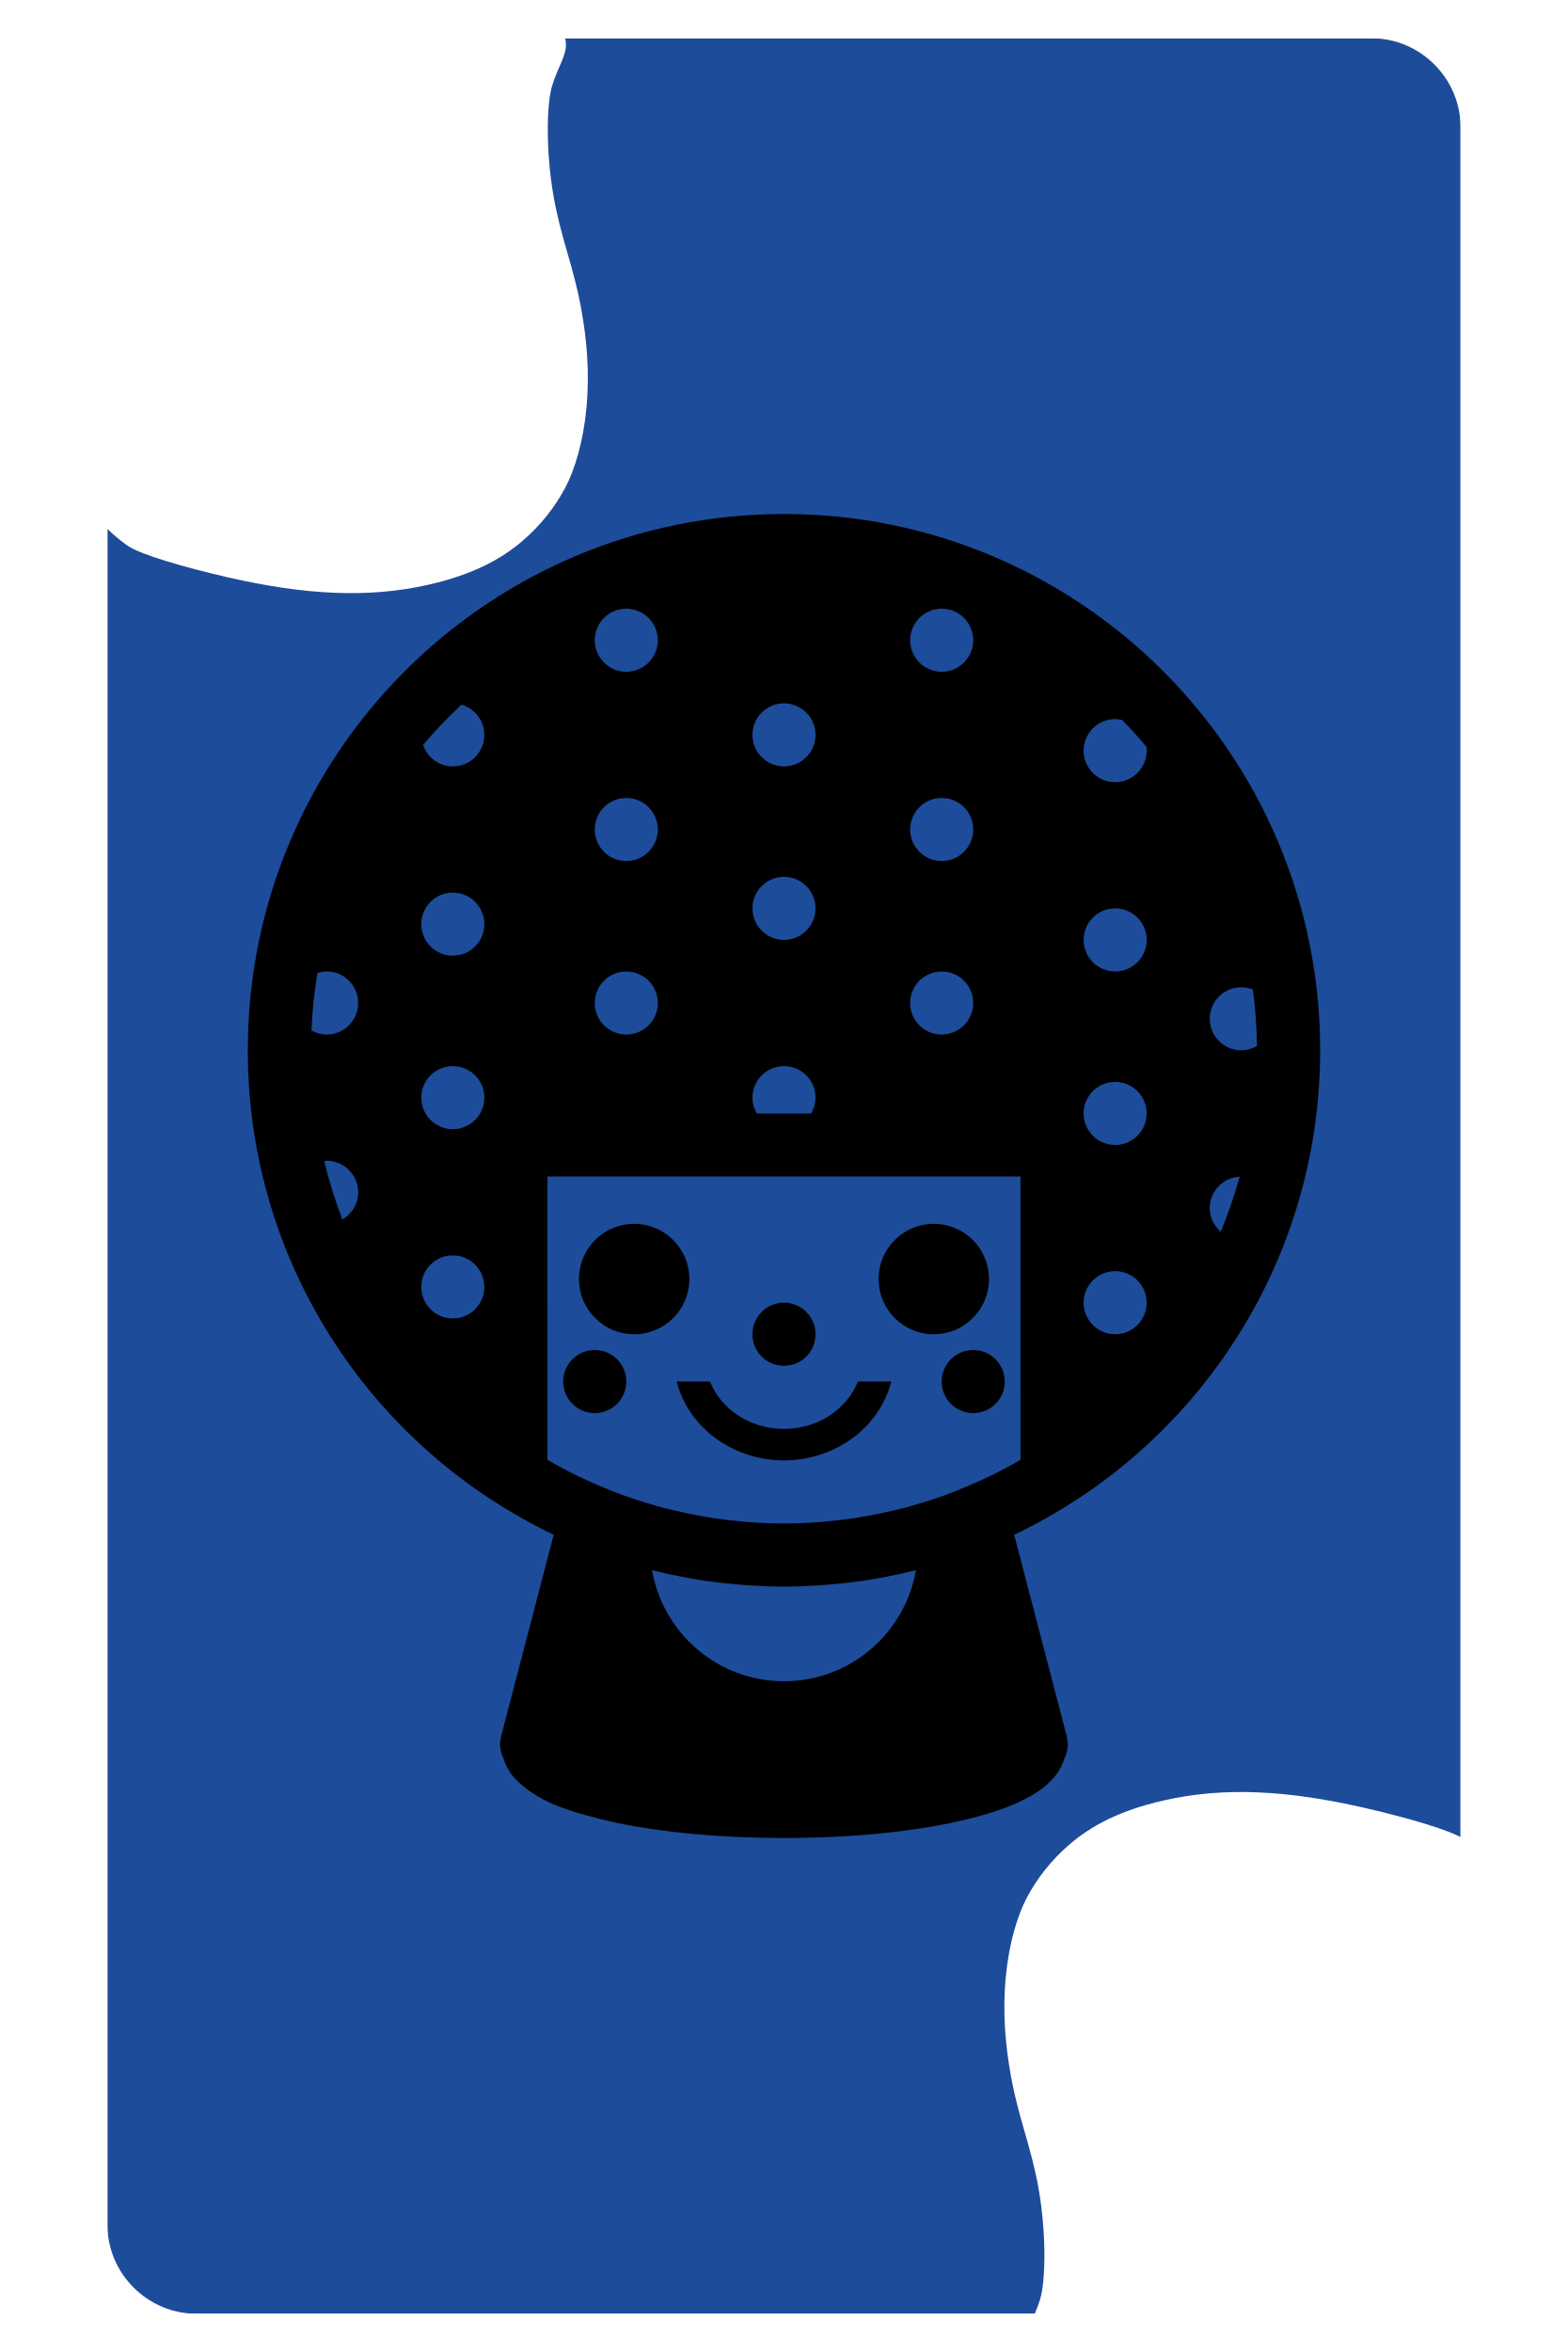
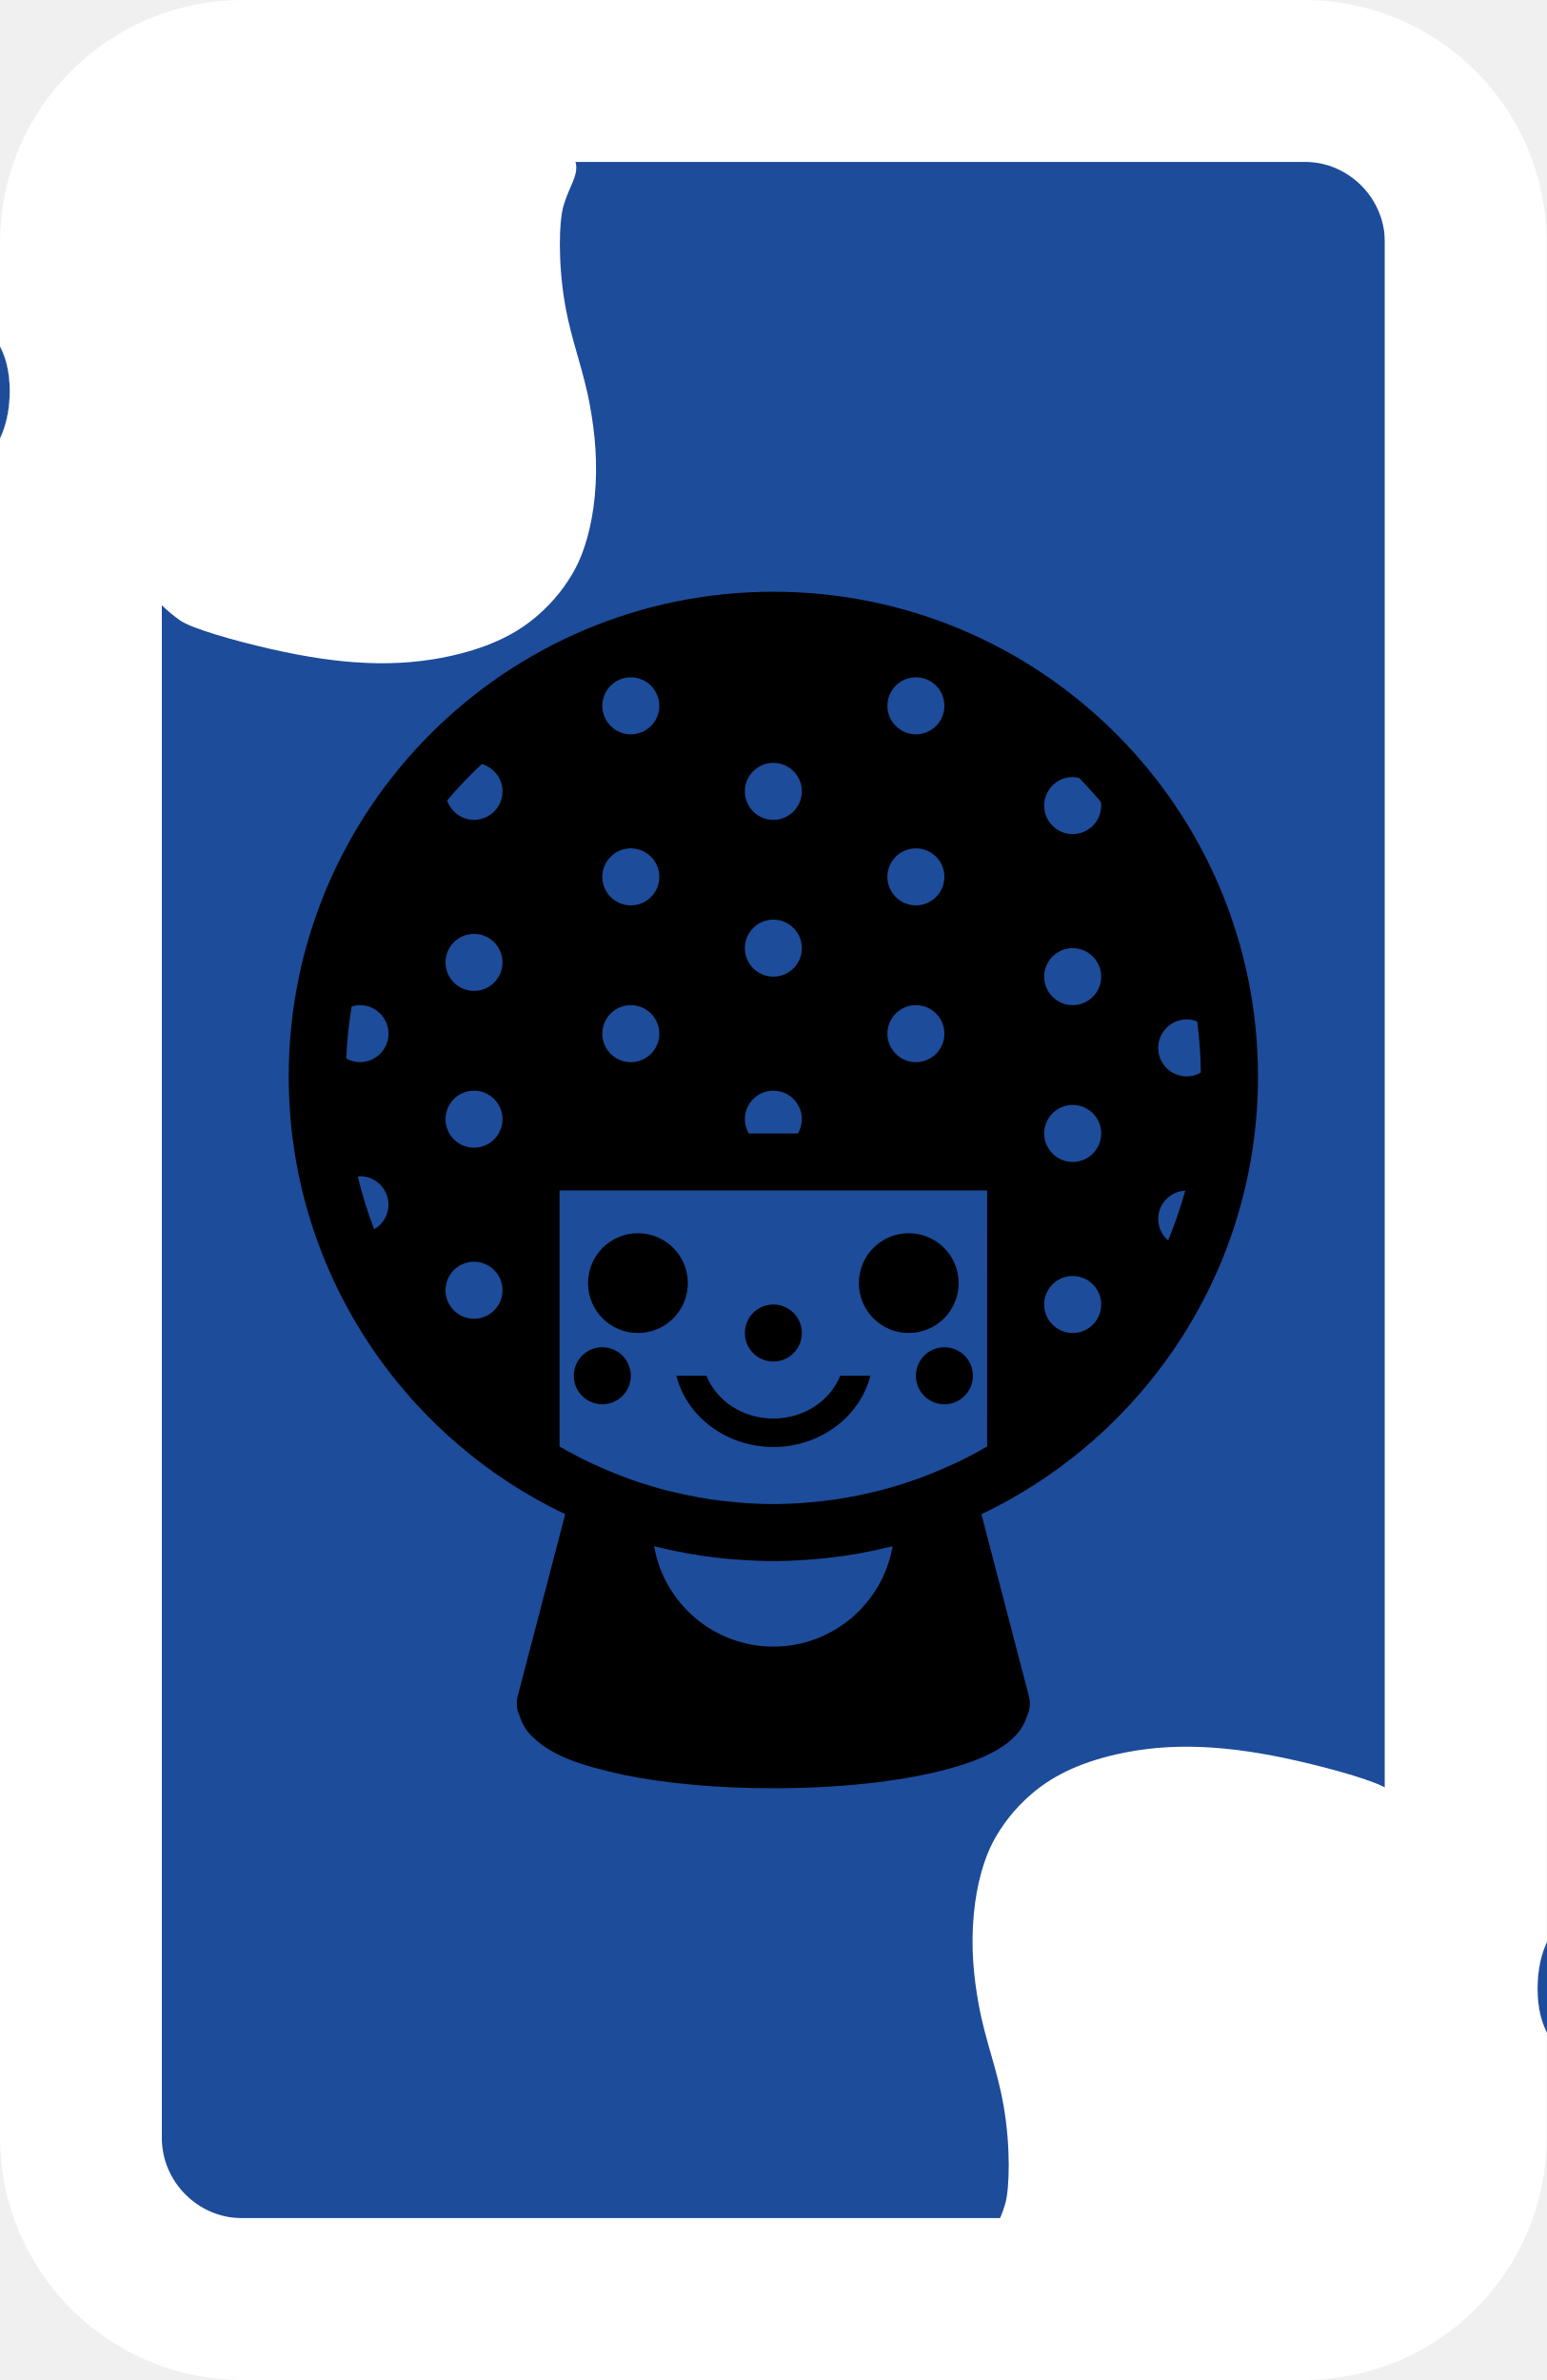
- <svg xmlns="http://www.w3.org/2000/svg" width="7300" height="10948" viewBox="0 0 7300 10948" version="1.1" id="svg2" xml:space="preserve">
+ <svg xmlns="http://www.w3.org/2000/svg" width="7966.67" height="12258.7" viewBox="0 0 7966.67 12258.7" version="1.1" id="svg2" xml:space="preserve">
  <defs id="defs1">
    <style id="style1">
      .cls-1 {
        fill: none;
        stroke: #fff;
        stroke-linecap: round;
        stroke-linejoin: round;
        stroke-width: 833.333px;
      }

      .cls-1, .cls-2 {
        fill-rule: evenodd;
      }

      .cls-2 {
        fill: #fff;
      }

      .cls-3 {
        filter: url(#filter);
      }

      .cls-4 {
        font-size: 250px;
        fill: #1d4c9a;
        text-anchor: middle;
        font-family: MatisseVPro-UB, "FOT-MatisseV Pro";
      }
    </style>
    <filter id="filter" filterUnits="userSpaceOnUse">
      <feFlood result="flood" flood-color="#d2b416" id="feFlood1" />
      <feComposite result="composite" operator="in" in2="SourceGraphic" id="feComposite1" />
-       <feBlend result="blend" in2="SourceGraphic" id="feBlend1" />
+       <feBlend result="blend" in2="SourceGraphic" id="feBlend1" mode="normal" />
    </filter>
    <style id="style1-4">
      .cls-1 {
        fill: none;
        stroke-linecap: round;
        stroke-width: 833.333px;
      }

      .cls-1, .cls-3, .cls-4 {
        stroke: #fff;
      }

      .cls-1, .cls-3 {
        stroke-linejoin: round;
      }

      .cls-1, .cls-2, .cls-4 {
        fill-rule: evenodd;
      }

      .cls-2 {
        fill: #fff;
      }

      .cls-3 {
        stroke-width: 42px;
        filter: url(#filter);
      }

      .cls-4 {
        stroke-width: 41.667px;
      }
    </style>
    <filter id="filter-2" filterUnits="userSpaceOnUse">
      <feFlood result="flood" flood-color="#d2b416" id="feFlood1-3" />
      <feComposite result="composite" operator="in" in2="SourceGraphic" id="feComposite1-2" />
-       <feBlend result="blend" in2="SourceGraphic" id="feBlend1-2" />
+       <feBlend result="blend" in2="SourceGraphic" id="feBlend1-2" mode="normal" />
    </filter>
    <style id="style1-2">
      .cls-1 {
        fill: none;
        stroke-linecap: round;
        stroke-width: 833.333px;
      }

      .cls-1, .cls-3, .cls-4 {
        stroke: #fff;
      }

      .cls-1, .cls-3 {
        stroke-linejoin: round;
      }

      .cls-1, .cls-2, .cls-4 {
        fill-rule: evenodd;
      }

      .cls-2 {
        fill: #fff;
      }

      .cls-3 {
        stroke-width: 42px;
        filter: url(#filter);
      }

      .cls-4 {
        stroke-width: 41.667px;
      }
    </style>
    <filter id="filter-7" filterUnits="userSpaceOnUse">
      <feFlood result="flood" flood-color="#d2b416" id="feFlood1-9" />
      <feComposite result="composite" operator="in" in2="SourceGraphic" id="feComposite1-5" />
-       <feBlend result="blend" in2="SourceGraphic" id="feBlend1-4" />
+       <feBlend result="blend" in2="SourceGraphic" id="feBlend1-4" mode="normal" />
    </filter>
    <style id="style1-7">
      .cls-1 {
        fill: none;
        stroke-linecap: round;
        stroke-width: 833.333px;
      }

      .cls-1, .cls-3, .cls-4 {
        stroke: #fff;
      }

      .cls-1, .cls-3 {
        stroke-linejoin: round;
      }

      .cls-1, .cls-2, .cls-4 {
        fill-rule: evenodd;
      }

      .cls-2 {
        fill: #fff;
      }

      .cls-3 {
        stroke-width: 42px;
        filter: url(#filter);
      }

      .cls-4 {
        stroke-width: 41.667px;
      }
    </style>
    <filter id="filter-4" filterUnits="userSpaceOnUse">
      <feFlood result="flood" flood-color="#d2b416" id="feFlood1-2" />
      <feComposite result="composite" operator="in" in2="SourceGraphic" id="feComposite1-7" />
-       <feBlend result="blend" in2="SourceGraphic" id="feBlend1-7" />
-     </filter>
-     <filter style="color-interpolation-filters:sRGB;" id="filter13" x="0" y="0" width="1" height="1">
-       <feComposite in2="SourceGraphic" operator="arithmetic" k1="0" k2="1" result="composite1" id="feComposite12" />
+       <feBlend result="blend" in2="SourceGraphic" id="feBlend1-7" mode="normal" />
+     </filter>
+     <filter style="color-interpolation-filters:sRGB" id="filter13" x="0" y="0" width="1" height="1">
+       <feComposite in2="SourceGraphic" operator="arithmetic" k1="0" k2="1" result="composite1" id="feComposite12" k3="0" k4="0" />
      <feColorMatrix in="composite1" values="1" type="saturate" result="colormatrix1" id="feColorMatrix12" />
      <feFlood flood-opacity="1" flood-color="rgb(210,180,22)" result="flood1" id="feFlood12" />
      <feBlend in="flood1" in2="colormatrix1" mode="multiply" result="blend1" id="feBlend12" />
      <feBlend in2="blend1" mode="screen" result="blend2" id="feBlend13" />
      <feColorMatrix in="blend2" values="1" type="saturate" result="colormatrix2" id="feColorMatrix13" />
-       <feComposite in="colormatrix2" in2="SourceGraphic" operator="in" k2="1" result="composite2" id="feComposite13" />
+       <feComposite in="colormatrix2" in2="SourceGraphic" operator="in" result="composite2" id="feComposite13" />
    </filter>
    <style id="style1-455">
      .cls-1 {
        fill: none;
        stroke: #fff;
        stroke-linecap: round;
        stroke-linejoin: round;
        stroke-width: 833.333px;
      }

      .cls-1, .cls-2 {
        fill-rule: evenodd;
      }

      .cls-2 {
        fill: #fff;
      }

      .cls-3 {
        filter: url(#filter);
      }

      .cls-4 {
        font-size: 250px;
        fill: #1d4c9a;
        text-anchor: middle;
        font-family: MatisseVPro-UB, "FOT-MatisseV Pro";
      }
    </style>
    <filter id="filter-1" filterUnits="userSpaceOnUse">
      <feFlood result="flood" flood-color="#d2b416" id="feFlood1-71" />
      <feComposite result="composite" operator="in" in2="SourceGraphic" id="feComposite1-15" />
      <feBlend result="blend" in2="SourceGraphic" id="feBlend1-27" mode="normal" />
    </filter>
    <style id="style1-4-6">
      .cls-1 {
        fill: none;
        stroke-linecap: round;
        stroke-width: 833.333px;
      }

      .cls-1, .cls-3, .cls-4 {
        stroke: #fff;
      }

      .cls-1, .cls-3 {
        stroke-linejoin: round;
      }

      .cls-1, .cls-2, .cls-4 {
        fill-rule: evenodd;
      }

      .cls-2 {
        fill: #fff;
      }

      .cls-3 {
        stroke-width: 42px;
        filter: url(#filter);
      }

      .cls-4 {
        stroke-width: 41.667px;
      }
    </style>
    <filter id="filter-2-1" filterUnits="userSpaceOnUse">
      <feFlood result="flood" flood-color="#d2b416" id="feFlood1-3-4" />
      <feComposite result="composite" operator="in" in2="SourceGraphic" id="feComposite1-2-2" />
      <feBlend result="blend" in2="SourceGraphic" id="feBlend1-2-3" mode="normal" />
    </filter>
    <style id="style1-2-2">
      .cls-1 {
        fill: none;
        stroke-linecap: round;
        stroke-width: 833.333px;
      }

      .cls-1, .cls-3, .cls-4 {
        stroke: #fff;
      }

      .cls-1, .cls-3 {
        stroke-linejoin: round;
      }

      .cls-1, .cls-2, .cls-4 {
        fill-rule: evenodd;
      }

      .cls-2 {
        fill: #fff;
      }

      .cls-3 {
        stroke-width: 42px;
        filter: url(#filter);
      }

      .cls-4 {
        stroke-width: 41.667px;
      }
    </style>
    <filter id="filter-7-2" filterUnits="userSpaceOnUse">
      <feFlood result="flood" flood-color="#d2b416" id="feFlood1-9-1" />
      <feComposite result="composite" operator="in" in2="SourceGraphic" id="feComposite1-5-6" />
      <feBlend result="blend" in2="SourceGraphic" id="feBlend1-4-8" mode="normal" />
    </filter>
    <style id="style1-7-5">
      .cls-1 {
        fill: none;
        stroke-linecap: round;
        stroke-width: 833.333px;
      }

      .cls-1, .cls-3, .cls-4 {
        stroke: #fff;
      }

      .cls-1, .cls-3 {
        stroke-linejoin: round;
      }

      .cls-1, .cls-2, .cls-4 {
        fill-rule: evenodd;
      }

      .cls-2 {
        fill: #fff;
      }

      .cls-3 {
        stroke-width: 42px;
        filter: url(#filter);
      }

      .cls-4 {
        stroke-width: 41.667px;
      }
    </style>
    <filter id="filter-4-7" filterUnits="userSpaceOnUse">
      <feFlood result="flood" flood-color="#d2b416" id="feFlood1-2-6" />
      <feComposite result="composite" operator="in" in2="SourceGraphic" id="feComposite1-7-1" />
      <feBlend result="blend" in2="SourceGraphic" id="feBlend1-7-8" mode="normal" />
    </filter>
    <filter style="color-interpolation-filters:sRGB" id="filter13-9" x="0" y="0" width="1" height="1">
      <feComposite in2="SourceGraphic" operator="arithmetic" k1="0" k2="1" result="composite1" id="feComposite12-2" k3="0" k4="0" />
      <feColorMatrix in="composite1" values="1" type="saturate" result="colormatrix1" id="feColorMatrix12-7" />
      <feFlood flood-opacity="1" flood-color="rgb(210,180,22)" result="flood1" id="feFlood12-9" />
      <feBlend in="flood1" in2="colormatrix1" mode="multiply" result="blend1" id="feBlend12-5" />
      <feBlend in2="blend1" mode="screen" result="blend2" id="feBlend13-4" />
      <feColorMatrix in="blend2" values="1" type="saturate" result="colormatrix2" id="feColorMatrix13-3" />
      <feComposite in="colormatrix2" in2="SourceGraphic" operator="in" result="composite2" id="feComposite13-1" />
    </filter>
    <filter id="filter-8" filterUnits="userSpaceOnUse">
      <feFlood result="flood" flood-color="#d2b416" id="feFlood1-24" />
      <feComposite result="composite" operator="in" in2="SourceGraphic" id="feComposite1-55" />
      <feBlend result="blend" in2="SourceGraphic" id="feBlend1-1" mode="normal" />
    </filter>
    <filter id="filter-27" filterUnits="userSpaceOnUse">
      <feFlood result="flood" flood-color="#d2b416" id="feFlood1-6" />
      <feComposite result="composite" operator="in" in2="SourceGraphic" id="feComposite1-1" />
      <feBlend result="blend" in2="SourceGraphic" id="feBlend1-42" mode="normal" />
    </filter>
    <filter id="f0" x="-0.005" y="-0.003" width="1.009" height="1.005">
      <feFlood flood-color="#d2b416" flood-opacity="1" id="feFlood1-7" />
      <feBlend mode="normal" in2="SourceGraphic" id="feBlend1-6" />
      <feComposite in2="SourceAlpha" operator="in" id="feComposite1-18" />
    </filter>
    <style id="style1-3">
      .cls-1 {
        fill: none;
        stroke: #fff;
        stroke-linecap: round;
        stroke-linejoin: round;
        stroke-width: 833.333px;
      }

      .cls-1, .cls-2 {
        fill-rule: evenodd;
      }

      .cls-2 {
        fill: #fff;
      }

      .cls-3 {
        filter: url(#filter);
      }

      .cls-4 {
        font-size: 250px;
        fill: #1d4c9a;
        text-anchor: middle;
        font-family: MatisseVPro-UB, "FOT-MatisseV Pro";
      }
    </style>
    <filter id="filter-87" filterUnits="userSpaceOnUse">
      <feFlood result="flood" flood-color="#d2b416" id="feFlood1-4" />
      <feComposite result="composite" operator="in" in2="SourceGraphic" id="feComposite1-27" />
      <feBlend result="blend" in2="SourceGraphic" id="feBlend1-79" mode="normal" />
    </filter>
    <style id="style1-4-3">
      .cls-1 {
        fill: none;
        stroke-linecap: round;
        stroke-width: 833.333px;
      }

      .cls-1, .cls-3, .cls-4 {
        stroke: #fff;
      }

      .cls-1, .cls-3 {
        stroke-linejoin: round;
      }

      .cls-1, .cls-2, .cls-4 {
        fill-rule: evenodd;
      }

      .cls-2 {
        fill: #fff;
      }

      .cls-3 {
        stroke-width: 42px;
        filter: url(#filter);
      }

      .cls-4 {
        stroke-width: 41.667px;
      }
    </style>
    <filter id="filter-2-19" filterUnits="userSpaceOnUse">
      <feFlood result="flood" flood-color="#d2b416" id="feFlood1-3-8" />
      <feComposite result="composite" operator="in" in2="SourceGraphic" id="feComposite1-2-6" />
      <feBlend result="blend" in2="SourceGraphic" id="feBlend1-2-50" mode="normal" />
    </filter>
    <style id="style1-2-28">
      .cls-1 {
        fill: none;
        stroke-linecap: round;
        stroke-width: 833.333px;
      }

      .cls-1, .cls-3, .cls-4 {
        stroke: #fff;
      }

      .cls-1, .cls-3 {
        stroke-linejoin: round;
      }

      .cls-1, .cls-2, .cls-4 {
        fill-rule: evenodd;
      }

      .cls-2 {
        fill: #fff;
      }

      .cls-3 {
        stroke-width: 42px;
        filter: url(#filter);
      }

      .cls-4 {
        stroke-width: 41.667px;
      }
    </style>
    <filter id="filter-7-6" filterUnits="userSpaceOnUse">
      <feFlood result="flood" flood-color="#d2b416" id="feFlood1-9-0" />
      <feComposite result="composite" operator="in" in2="SourceGraphic" id="feComposite1-5-2" />
      <feBlend result="blend" in2="SourceGraphic" id="feBlend1-4-4" mode="normal" />
    </filter>
    <style id="style1-7-8">
      .cls-1 {
        fill: none;
        stroke-linecap: round;
        stroke-width: 833.333px;
      }

      .cls-1, .cls-3, .cls-4 {
        stroke: #fff;
      }

      .cls-1, .cls-3 {
        stroke-linejoin: round;
      }

      .cls-1, .cls-2, .cls-4 {
        fill-rule: evenodd;
      }

      .cls-2 {
        fill: #fff;
      }

      .cls-3 {
        stroke-width: 42px;
        filter: url(#filter);
      }

      .cls-4 {
        stroke-width: 41.667px;
      }
    </style>
    <filter id="filter-4-6" filterUnits="userSpaceOnUse">
      <feFlood result="flood" flood-color="#d2b416" id="feFlood1-2-5" />
      <feComposite result="composite" operator="in" in2="SourceGraphic" id="feComposite1-7-0" />
      <feBlend result="blend" in2="SourceGraphic" id="feBlend1-7-9" mode="normal" />
    </filter>
    <filter style="color-interpolation-filters:sRGB" id="filter13-0" x="0" y="0" width="1" height="1">
      <feComposite in2="SourceGraphic" operator="arithmetic" k1="0" k2="1" result="composite1" id="feComposite12-0" k3="0" k4="0" />
      <feColorMatrix in="composite1" values="1" type="saturate" result="colormatrix1" id="feColorMatrix12-6" />
      <feFlood flood-opacity="1" flood-color="rgb(210,180,22)" result="flood1" id="feFlood12-1" />
      <feBlend in="flood1" in2="colormatrix1" mode="multiply" result="blend1" id="feBlend12-3" />
      <feBlend in2="blend1" mode="screen" result="blend2" id="feBlend13-8" />
      <feColorMatrix in="blend2" values="1" type="saturate" result="colormatrix2" id="feColorMatrix13-9" />
      <feComposite in="colormatrix2" in2="SourceGraphic" operator="in" result="composite2" id="feComposite13-3" />
    </filter>
    <filter id="filter-8-4" filterUnits="userSpaceOnUse">
      <feFlood result="flood" flood-color="#d2b416" id="feFlood1-24-4" />
      <feComposite result="composite" operator="in" in2="SourceGraphic" id="feComposite1-55-6" />
      <feBlend result="blend" in2="SourceGraphic" id="feBlend1-1-0" mode="normal" />
    </filter>
    <filter id="filter-27-6" filterUnits="userSpaceOnUse">
      <feFlood result="flood" flood-color="#d2b416" id="feFlood1-6-6" />
      <feComposite result="composite" operator="in" in2="SourceGraphic" id="feComposite1-1-1" />
      <feBlend result="blend" in2="SourceGraphic" id="feBlend1-42-8" mode="normal" />
    </filter>
    <filter id="f0-4" x="-0.005" y="-0.003" width="1.009" height="1.005">
      <feFlood flood-color="#d2b416" flood-opacity="1" id="feFlood1-7-9" />
      <feBlend mode="normal" in2="SourceGraphic" id="feBlend1-6-6" />
      <feComposite in2="SourceAlpha" operator="in" id="feComposite1-18-3" />
    </filter>
    <filter id="filter-2-8" filterUnits="userSpaceOnUse">
      <feFlood result="flood" flood-color="#d2b416" id="feFlood1-3-2" />
      <feComposite result="composite" operator="in" in2="SourceGraphic" id="feComposite1-2-4" />
      <feBlend result="blend" in2="SourceGraphic" id="feBlend1-2-5" mode="normal" />
    </filter>
    <filter id="filter-5" filterUnits="userSpaceOnUse">
      <feFlood result="flood" flood-color="#d2b416" id="feFlood1-1" />
      <feComposite result="composite" operator="in" in2="SourceGraphic" id="feComposite1-71" />
      <feBlend result="blend" in2="SourceGraphic" id="feBlend1-15" mode="normal" />
    </filter>
    <filter id="filter2" filterUnits="userSpaceOnUse">
      <feFlood result="flood" flood-color="#d2b416" id="feFlood2" />
      <feComposite result="composite" operator="in" in2="SourceGraphic" id="feComposite2" />
      <feBlend result="blend" in2="SourceGraphic" id="feBlend2" mode="normal" />
    </filter>
  </defs>
  <style id="style1-45">
		.s0 { fill: #da484d } 
	</style>
-   <g id="g8" style="display:inline">
+   <g id="g8" style="display:inline" transform="translate(333.335,655.35)">
    <rect style="display:inline;fill:#1d4c9a;fill-opacity:1;stroke-width:1.293" id="rect17" width="6299.407" height="10590.275" x="500.296" y="178.862" />
    <path id="Frame" class="cls-1" d="M 916.667,-238.667 H 6383.33 c 460.24,0 833.34,373.1 833.34,833.333 V 10353.3 c 0,460.3 -373.1,833.4 -833.34,833.4 H 916.667 c -460.237,0 -833.334,-373.1 -833.334,-833.4 V 594.666 C 83.334,134.429 456.43,-238.667 916.667,-238.667 Z" style="display:inline" transform="translate(-0.0015,-0.0165)" />
    <g id="g6" transform="translate(52.22599,77.15946)" style="display:inline">
      <g id="g2-3" style="display:inline">
        <g id="Blue_Corner" data-name="Blue Corner">
          <path class="cls-2" d="m 541.457,2462.69 c 58.8,41.34 268.139,101.87 466.563,147.34 358.03,82.04 652.19,98.45 933.65,34.72 207.92,-47.08 340.9,-119.67 441.49,-206.62 82.03,-70.91 148.5,-154.92 196.45,-245.57 42.99,-81.26 83.22,-210.28 98.22,-368.35 16.33,-171.92 1.3,-323.69 -24.55,-466.58 -34.51,-190.79 -95.01,-330.26 -128.28,-521.266 -37.48,-215.147 -31.32,-428.686 -8.33,-508.348 28.52,-98.842 79.02,-157.75 62.94,-222.78 -78.82,-318.841 -1357.5,-576.008 -2038.153,73.67 -658.877,628.894 -559.257,1890.554 0,2283.784 z" id="path1-9" />
          <path id="Shape_1_copy" data-name="Shape 1 copy" class="cls-2" d="m 6766.88,8485.31 c -58.81,-41.34 -268.14,-101.87 -466.57,-147.34 -358.03,-82.04 -652.19,-98.45 -933.64,-34.72 -207.93,47.08 -340.91,119.67 -441.5,206.62 -82.03,70.91 -148.49,154.92 -196.45,245.57 -42.98,81.25 -83.21,210.28 -98.22,368.35 -16.33,171.92 -1.29,323.69 24.55,466.58 34.52,190.78 95.01,330.26 128.28,521.23 37.48,215.2 31.32,428.7 8.34,508.4 -28.52,98.8 -79.02,157.7 -62.95,222.8 78.82,318.8 1357.5,576 2038.16,-73.7 658.87,-628.9 559.25,-1890.56 0,-2283.79 z" />
        </g>
      </g>
    </g>
    <g id="g11" style="display:inline">
      <path d="m 3649.988,6357.428 c 81.043,0 146.839,-65.796 146.839,-146.839 0,-81.043 -65.796,-146.839 -146.839,-146.839 -81.043,0 -146.839,65.796 -146.839,146.839 0,81.043 65.796,146.839 146.839,146.839 z M 6146.246,4889.101 c -0.216,-1378.877 -1117.565,-2496.258 -2496.258,-2496.564 -1378.693,0.285 -2496.259,1117.687 -2496.259,2496.564 0,994.894 582.143,1853.472 1424.214,2254.587 l -244.945,938.728 c -8.891,34.057 -4.852,69.381 10.205,100.524 10.205,33.411 26.504,63.073 45.529,85.968 109.529,121.503 268.727,167.323 485.235,216.746 215.479,44.262 483.607,69.809 775.981,69.809 334.212,0 636.424,-33.029 865.003,-90.22 114.669,-28.847 210.866,-62.614 289.78,-108.814 39.363,-23.35 75.261,-50.141 106.091,-87.522 19.239,-22.896 35.682,-52.794 45.887,-86.347 14.842,-30.902 18.714,-66.151 9.775,-100.138 l -244.853,-938.605 C 5563.994,6742.665 6146.088,5884.124 6146.271,4889.108 Z m -367.097,-293.751 c 19.239,0 37.451,3.967 54.18,10.636 11.161,86.28 17.614,173.942 18.642,262.988 -21.581,12.476 -46.174,20.051 -72.82,20.051 -81.043,0 -146.839,-65.796 -146.839,-146.839 0,-80.994 65.796,-146.839 146.839,-146.839 z m -7.481,881.766 c -24.378,87.81 -53.75,173.484 -88.336,256.54 -30.974,-26.887 -51.025,-66.108 -51.025,-110.441 0,-78.412 61.825,-142.085 139.356,-146.099 z m -4177.684,199.322 c -33.841,-87.877 -62.113,-178.623 -84.438,-271.572 3.895,-0.358 7.337,-1.84 11.305,-1.84 81.043,0 146.839,65.796 146.839,146.839 0,54.324 -29.803,101.166 -73.707,126.575 z m -73.132,-860.842 c -25.836,0 -49.782,-7.266 -70.837,-19.024 3.895,-90.673 13.288,-179.939 27.748,-267.534 13.718,-4.254 28.058,-7.194 43.091,-7.194 81.043,0 146.839,65.796 146.839,146.839 0,81.189 -65.796,146.912 -146.839,146.912 z m 2863.356,-1982.323 c 81.042,0 146.839,65.796 146.839,146.839 0,81.043 -65.796,146.839 -146.839,146.839 -81.043,0 -146.839,-65.796 -146.839,-146.839 0,-80.994 65.796,-146.839 146.839,-146.839 z m 0,881.032 c 81.042,0 146.839,65.796 146.839,146.839 0,81.043 -65.796,146.839 -146.839,146.839 -81.043,0 -146.839,-65.796 -146.839,-146.839 0,-80.994 65.796,-146.839 146.839,-146.839 z m 0,807.613 c 81.042,0 146.839,65.796 146.839,146.839 0,81.043 -65.796,146.839 -146.839,146.839 -81.043,0 -146.839,-65.796 -146.839,-146.839 0,-80.994 65.796,-146.839 146.839,-146.839 z M 3651.176,2686.312 c -0.431,0 -0.741,0.142 -1.171,0.142 -0.431,0 -0.741,-0.142 -1.171,-0.142 z m -1.171,587.496 c 81.043,0 146.839,65.796 146.839,146.839 0,81.043 -65.796,146.839 -146.839,146.839 -81.043,0 -146.839,-65.796 -146.839,-146.839 0,-80.994 65.796,-146.839 146.839,-146.839 z m 0,807.613 c 81.043,0 146.839,65.796 146.839,146.839 0,81.043 -65.796,146.839 -146.839,146.839 -81.043,0 -146.839,-65.796 -146.839,-146.839 0,-80.994 65.796,-146.839 146.839,-146.839 z m 0,881.032 c 81.043,0 146.839,65.796 146.839,146.839 0,26.934 -7.72,51.766 -20.339,73.493 h -252.93 c -12.691,-21.725 -20.41,-46.485 -20.41,-73.493 0,-80.994 65.796,-146.839 146.839,-146.839 z M 2915.812,2833.292 c 81.043,0 146.839,65.796 146.839,146.839 0,81.043 -65.796,146.839 -146.839,146.839 -81.043,0 -146.839,-65.796 -146.839,-146.839 0,-80.994 65.796,-146.839 146.839,-146.839 z m 0,881.033 c 81.043,0 146.839,65.796 146.839,146.839 0,81.042 -65.796,146.839 -146.839,146.839 -81.043,0 -146.839,-65.796 -146.839,-146.839 0,-80.994 65.796,-146.839 146.839,-146.839 z m 0,807.613 c 81.043,0 146.839,65.796 146.839,146.839 0,81.043 -65.796,146.839 -146.839,146.839 -81.043,0 -146.839,-65.796 -146.839,-146.839 0,-80.994 65.796,-146.839 146.839,-146.839 z m -807.613,1615.226 c -81.043,0 -146.839,-65.796 -146.839,-146.839 0,-81.043 65.796,-146.839 146.839,-146.839 81.043,0 146.839,65.796 146.839,146.839 0,81.116 -65.796,146.839 -146.839,146.839 z m 0,-881.032 c -81.043,0 -146.839,-65.796 -146.839,-146.839 0,-81.043 65.796,-146.839 146.839,-146.839 81.043,0 146.839,65.796 146.839,146.839 0,81.116 -65.796,146.839 -146.839,146.839 z m 0,-807.613 c -81.043,0 -146.839,-65.796 -146.839,-146.839 0,-81.043 65.796,-146.839 146.839,-146.839 81.043,0 146.839,65.796 146.839,146.839 0,81.116 -65.796,146.839 -146.839,146.839 z m 0,-881.032 c -64.67,0 -118.878,-42.063 -138.548,-100.065 55.805,-65.87 115.409,-128.484 178.556,-187.372 61.544,17.542 106.831,73.493 106.831,140.598 0,81.116 -65.796,146.839 -146.839,146.839 z m 1541.807,4258.323 c -307.994,0 -563.334,-223.415 -614.275,-516.946 21.725,5.426 43.688,10.205 65.558,15.129 8.006,1.768 16.156,3.824 24.234,5.568 52.412,11.161 105.418,20.84 158.886,28.775 8.748,1.315 17.686,2.127 26.505,3.37 44.191,6.023 88.837,10.803 133.764,14.46 14.46,1.171 28.99,2.342 43.473,3.298 53.607,3.442 107.407,5.808 161.896,5.808 54.467,0 108.361,-2.343 161.896,-5.808 14.459,-0.956 28.847,-2.055 43.162,-3.298 45.289,-3.681 90.22,-8.508 134.792,-14.531 8.436,-1.171 16.897,-1.984 25.405,-3.226 53.893,-7.935 107.119,-17.685 159.913,-28.99 7.337,-1.554 14.46,-3.37 21.797,-4.995 22.537,-5.066 45.003,-9.99 67.326,-15.559 -50.977,293.537 -306.318,516.946 -614.337,516.946 z M 4716.544,6814.885 c -14.602,8.006 -29.229,15.941 -44.047,23.637 -21.653,11.305 -43.234,22.824 -65.27,33.411 -11.902,5.736 -23.924,10.874 -35.968,16.443 -43.163,19.98 -87.235,38.622 -131.855,55.877 -14.244,5.497 -28.488,11.161 -42.947,16.371 -23.709,8.579 -47.728,16.658 -71.865,24.449 -15.2,4.852 -30.472,9.536 -45.816,14.101 -24.521,7.337 -48.899,14.459 -73.707,21.008 -14.46,3.824 -29.157,6.979 -43.76,10.42 -42.876,10.277 -86.207,19.239 -129.94,26.863 -19.669,3.441 -39.123,7.05 -58.889,9.99 -21.725,3.155 -43.545,5.807 -65.343,8.293 -23.35,2.796 -46.915,5.138 -70.483,7.194 -19.024,1.553 -37.952,3.298 -57.119,4.469 -42.876,2.414 -86.035,4.326 -129.653,4.326 -43.617,0 -86.708,-1.84 -129.653,-4.326 -19.239,-1.171 -38.334,-2.868 -57.478,-4.541 -23.35,-1.912 -46.628,-4.326 -69.669,-6.979 -22.25,-2.653 -44.334,-5.282 -66.151,-8.508 -19.024,-2.796 -37.881,-6.309 -56.69,-9.536 -46.03,-8.078 -91.413,-17.471 -136.346,-28.345 -12.786,-3.083 -25.763,-5.808 -38.479,-9.177 -25.477,-6.596 -50.595,-14.029 -75.689,-21.581 -14.388,-4.326 -28.919,-8.652 -43.234,-13.36 -24.808,-7.935 -49.639,-16.227 -74.019,-25.119 -13.073,-4.708 -25.979,-9.847 -38.837,-14.746 -50.285,-19.311 -99.636,-40.223 -148.081,-62.927 -7.266,-3.442 -14.531,-6.524 -21.725,-9.99 -23.565,-11.376 -46.7,-23.565 -69.669,-35.754 -12.93,-6.764 -25.692,-13.575 -38.406,-20.554 -12.476,-6.907 -24.664,-14.101 -36.997,-21.294 l -0.073,-1318.734 h 2202.275 l 0.216,1318.673 c -11.519,6.668 -22.991,13.503 -34.655,19.956 z m 475.244,-604.303 c -81.043,0 -146.839,-65.796 -146.839,-146.839 0,-81.043 65.796,-146.839 146.839,-146.839 81.043,0 146.839,65.796 146.839,146.839 0,81.116 -65.796,146.839 -146.839,146.839 z m 0,-881.032 c -81.043,0 -146.839,-65.796 -146.839,-146.839 0,-81.043 65.796,-146.839 146.839,-146.839 81.043,0 146.839,65.796 146.839,146.839 0,81.116 -65.796,146.839 -146.839,146.839 z m 0,-807.613 c -81.043,0 -146.839,-65.796 -146.839,-146.839 0,-81.043 65.796,-146.839 146.839,-146.839 81.043,0 146.839,65.796 146.839,146.839 0,81.116 -65.796,146.839 -146.839,146.839 z m 0,-881.033 c -81.043,0 -146.839,-65.796 -146.839,-146.839 0,-81.043 65.796,-146.839 146.839,-146.839 11.232,0 22.107,1.553 32.67,3.967 38.837,39.864 76.43,81.043 112.185,123.773 0.812,6.381 1.984,12.547 1.984,19.096 0,81.116 -65.796,146.839 -146.839,146.839 z m -2422.839,2643.097 c -81.043,0 -146.839,65.796 -146.839,146.839 0,81.042 65.796,146.839 146.839,146.839 81.043,0 146.839,-65.796 146.839,-146.839 0,-81.067 -65.796,-146.839 -146.839,-146.839 z m 881.032,367.17 c -162.538,-0.358 -294.277,-94.57 -344.343,-220.331 H 3150.509 c 54.252,213.21 260.051,366.57 499.545,366.956 239.5,-0.358 445.056,-153.746 499.478,-366.956 h -155.203 c -50.38,125.761 -182.019,219.97 -344.343,220.331 z m 881.033,-367.17 c -81.043,0 -146.839,65.796 -146.839,146.839 0,81.042 65.796,146.839 146.839,146.839 81.043,0 146.839,-65.796 146.839,-146.839 0,-81.067 -65.796,-146.839 -146.839,-146.839 z M 2952.497,5696.647 c -141.987,0 -256.968,115.054 -256.968,256.968 0,141.913 114.981,256.968 256.968,256.968 141.913,0 256.968,-115.055 256.968,-256.968 0,-141.914 -115.055,-256.968 -256.968,-256.968 z m 1651.936,256.968 c 0,-141.914 -115.055,-256.968 -256.968,-256.968 -141.987,0 -256.968,115.054 -256.968,256.968 0,141.913 114.981,256.968 256.968,256.968 141.913,0 256.968,-115.055 256.968,-256.968 z" id="path11" style="display:inline;fill:#000000;stroke-width:6.118" />
    </g>
    <g id="g5" style="display:inline">
      <text xml:space="preserve" style="font-style:normal;font-variant:normal;font-weight:900;font-stretch:extra-expanded;font-size:2092.92px;font-family:'FOT-Matisse Pro';-inkscape-font-specification:'FOT-Matisse Pro Heavy Extra-Expanded';text-align:center;letter-spacing:0px;writing-mode:lr-tb;direction:ltr;text-anchor:middle;fill:#1d4c9a;fill-opacity:1;stroke:#ffffff;stroke-width:1.048;stroke-linecap:round;stroke-linejoin:round" x="1119.242" y="1857.236" id="text4" transform="scale(0.9996934,1.000307)">
        <tspan id="tspan4" x="1119.242" y="1857.236" style="font-style:normal;font-variant:normal;font-weight:900;font-stretch:extra-expanded;font-size:2092.92px;font-family:'FOT-Matisse Pro';-inkscape-font-specification:'FOT-Matisse Pro Heavy Extra-Expanded';stroke-width:1.048">5</tspan>
      </text>
      <text xml:space="preserve" style="font-style:normal;font-variant:normal;font-weight:900;font-stretch:extra-expanded;font-size:2092.92px;font-family:'FOT-Matisse Pro';-inkscape-font-specification:'FOT-Matisse Pro Heavy Extra-Expanded';text-align:center;letter-spacing:0px;writing-mode:lr-tb;direction:ltr;text-anchor:middle;fill:#1d4c9a;fill-opacity:1;stroke:#ffffff;stroke-width:1.048;stroke-linecap:round;stroke-linejoin:round" x="-6185.879" y="-9086.003" id="text5" transform="scale(-0.9996934,-1.000307)">
        <tspan id="tspan5" x="-6185.879" y="-9086.003" style="stroke-width:1.048">5</tspan>
      </text>
    </g>
    <g id="g7" transform="matrix(0.8859147,0,0,0.8859692,486.2089,-17.12785)" style="display:none;fill:#1d4c9a;fill-opacity:1">
      <path style="display:inline;fill:#1d4c9a;fill-opacity:1;stroke:#ffffff;stroke-width:1.229;stroke-linecap:round;stroke-linejoin:round;stroke-dasharray:none;stroke-opacity:1" id="path3" d="m 95.486,63.323 -10.764,-7.158 -11.283,6.309 3.481,-12.449 -9.486,-8.781 12.916,-0.536 5.42,-11.736 4.501,12.118 12.836,1.528 -10.134,8.026 z" transform="matrix(34.33915,8.882734,-8.882734,34.33915,-860.785,-247.6003)" />
      <path style="display:inline;fill:#1d4c9a;fill-opacity:1;stroke:#ffffff;stroke-width:1.229;stroke-linecap:round;stroke-linejoin:round;stroke-dasharray:none;stroke-opacity:1" id="path3-3" d="m 95.486,63.323 -10.764,-7.158 -11.283,6.309 3.481,-12.449 -9.486,-8.781 12.916,-0.536 5.42,-11.736 4.501,12.118 12.836,1.528 -10.134,8.026 z" transform="matrix(-34.33915,-8.882734,8.882734,-34.33915,8052.542,12569.591)" />
    </g>
  </g>
</svg>
